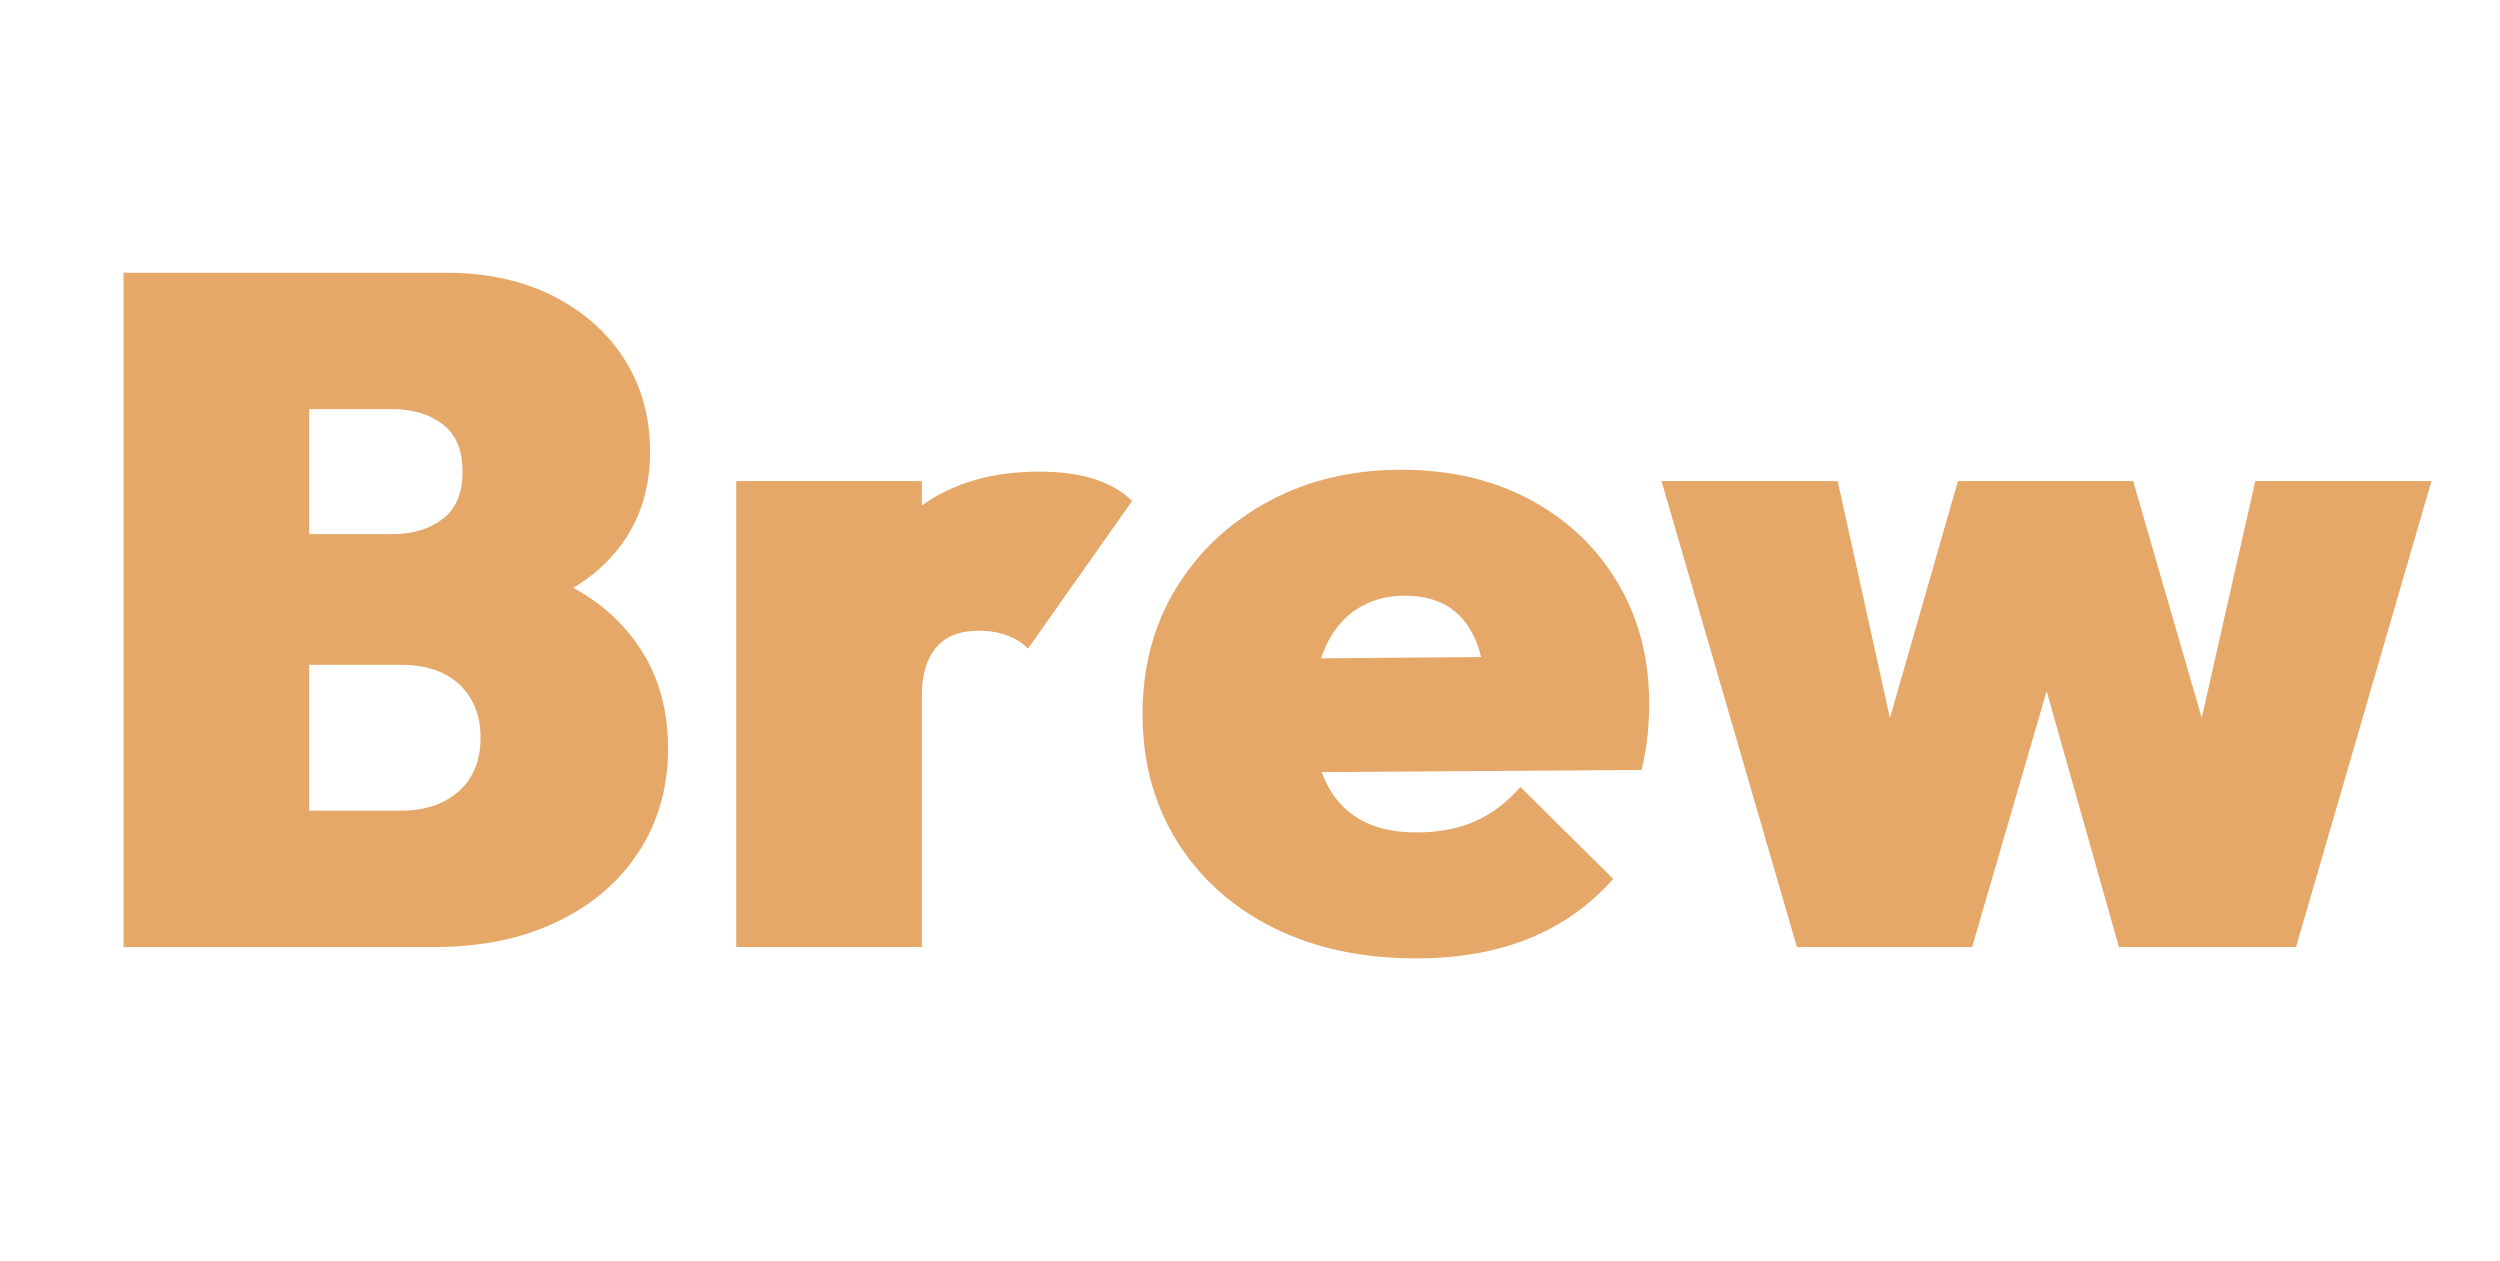
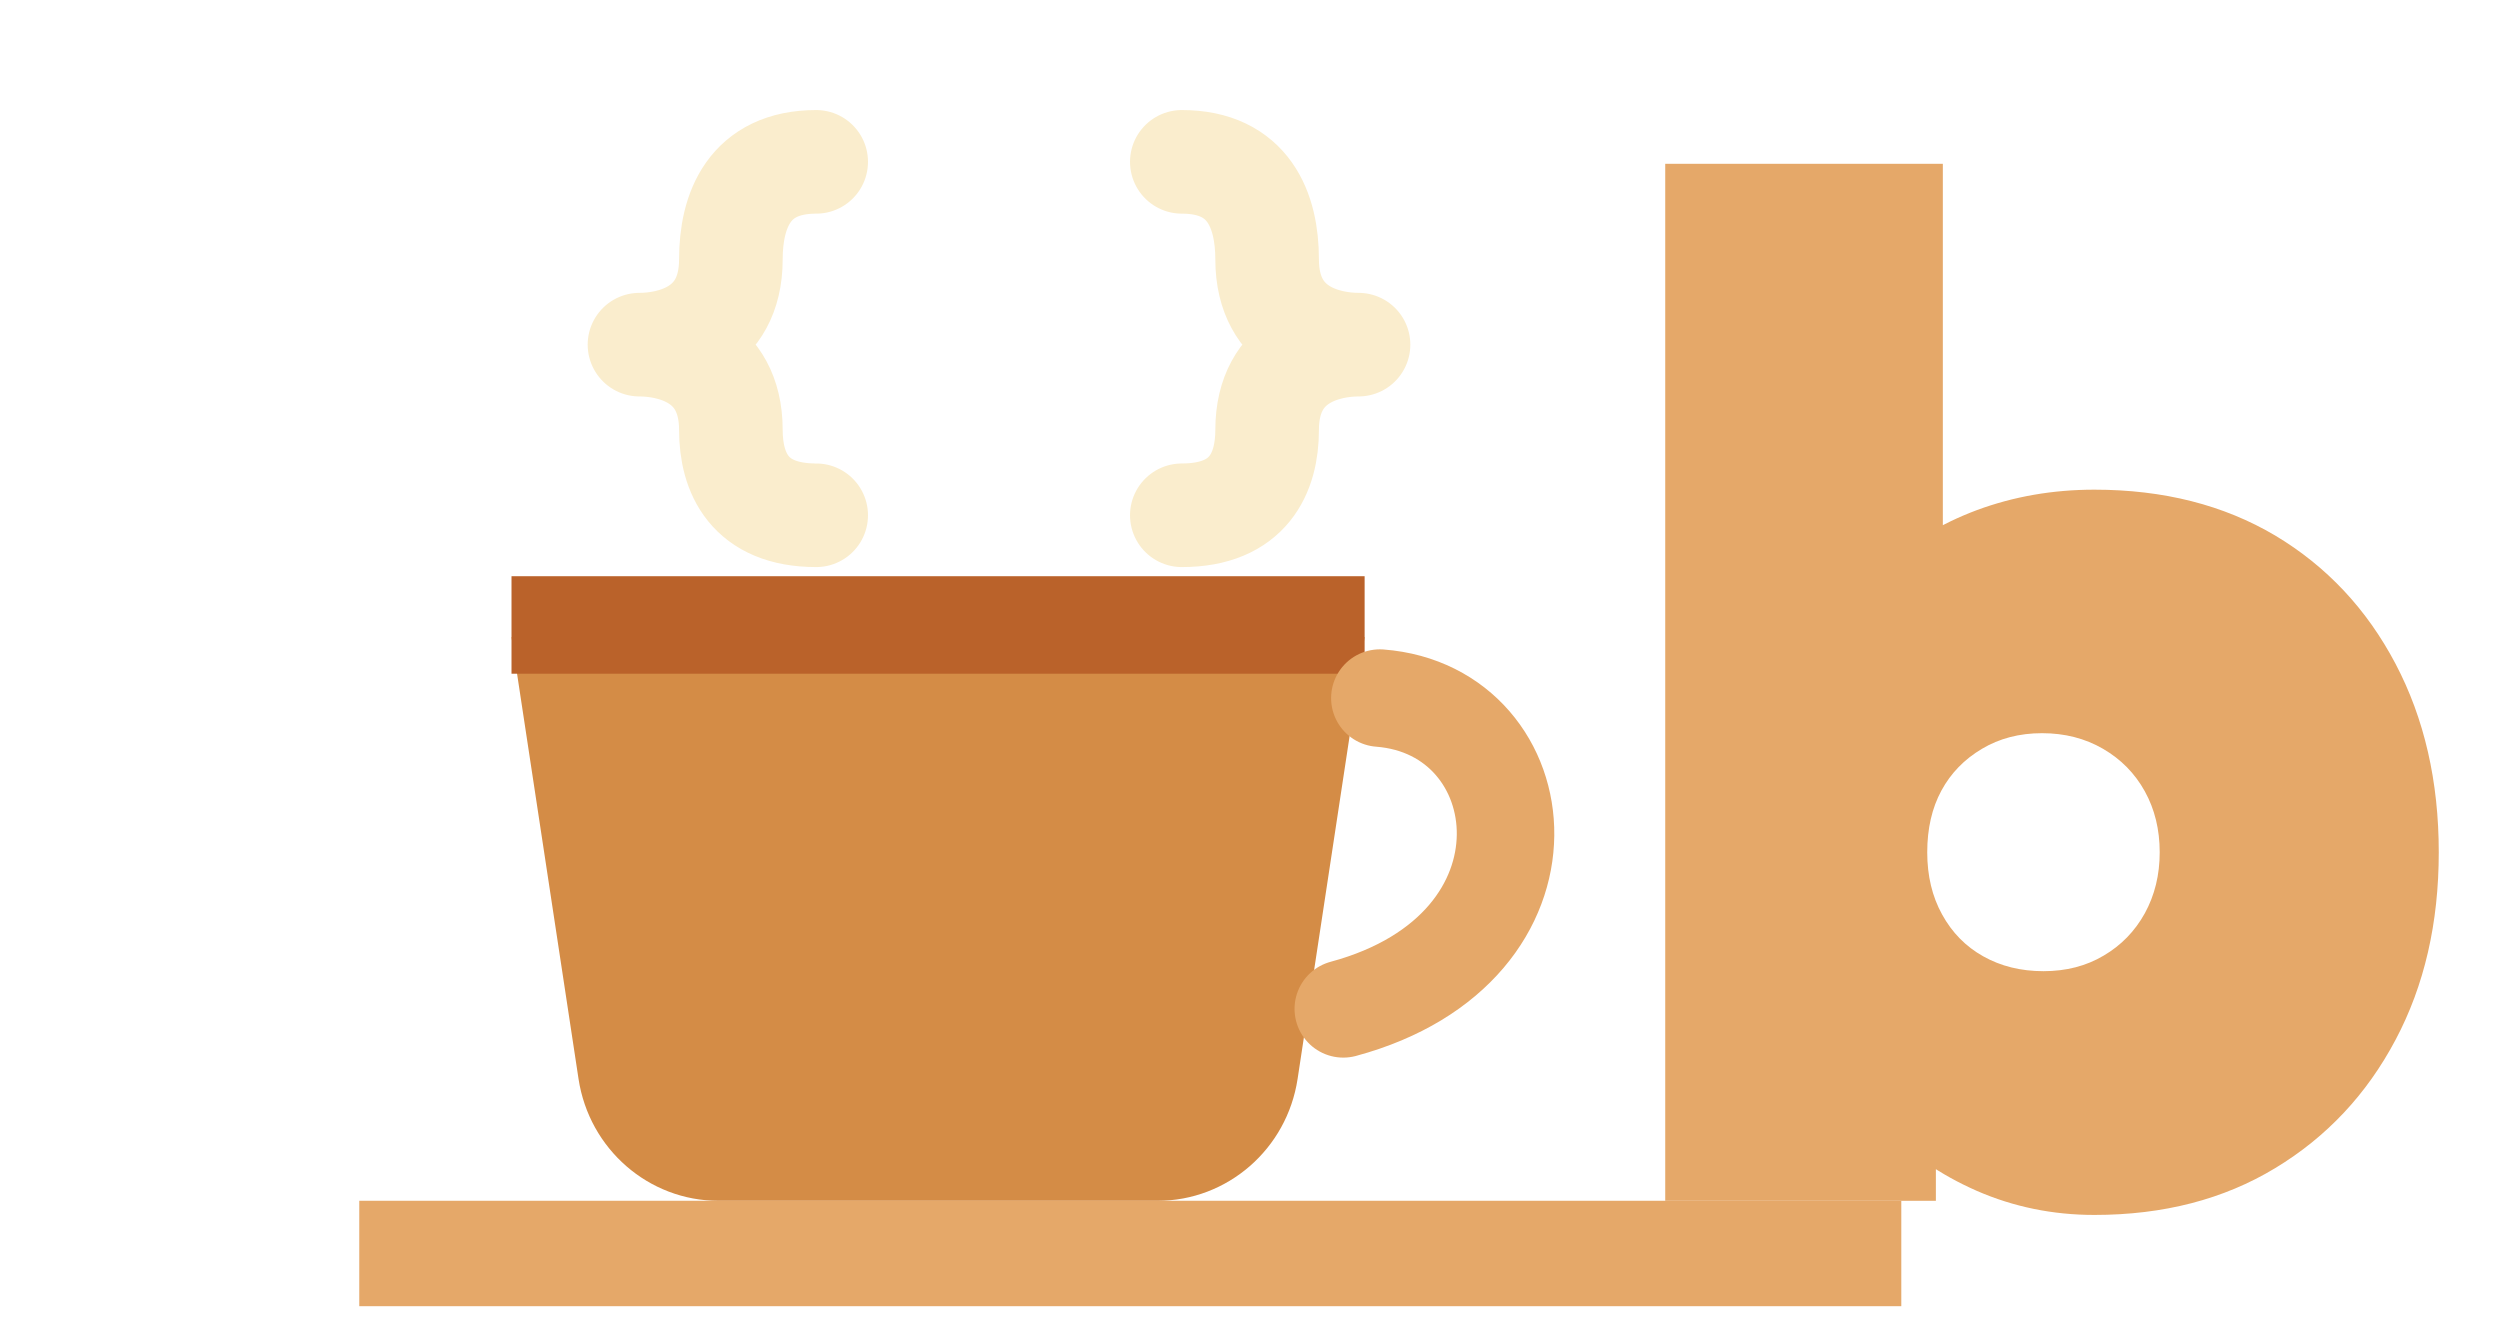
- <svg xmlns="http://www.w3.org/2000/svg" viewBox="0 0 147.83 74.56" fill="none" role="img" aria-label="Brew">
-   <path fill="#E5A869" d="M16.376 56.0V47.936H23.712Q25.84 47.936 27.128 46.788Q28.416 45.64 28.416 43.624Q28.416 42.28 27.828 41.3Q27.24 40.32 26.204 39.816Q25.168 39.312 23.712 39.312H16.376V31.584H23.208Q25.0 31.584 26.176 30.688Q27.352 29.792 27.352 27.888Q27.352 25.984 26.176 25.088Q25.0 24.192 23.208 24.192H16.376V16.128H26.344Q29.984 16.128 32.7 17.5Q35.416 18.872 36.928 21.252Q38.44 23.632 38.44 26.712Q38.44 30.968 35.416 33.656Q32.392 36.344 26.568 36.736L26.456 32.872Q32.784 33.264 36.144 36.344Q39.504 39.424 39.504 44.24Q39.504 47.712 37.768 50.372Q36.032 53.032 32.924 54.516Q29.816 56.0 25.672 56.0ZM7.304 56.0V16.128H18.28V56.0Z" />
-   <path fill="#E5A869" d="M43.536 56.0V28.448H54.512V56.0ZM54.512 41.104 49.416 36.568Q51.544 32.088 54.372 29.988Q57.199 27.888 61.456 27.888Q63.36 27.888 64.732 28.336Q66.104 28.784 66.944 29.624L60.784 38.36Q60.392 37.912 59.63 37.604Q58.868 37.296 57.872 37.296Q56.192 37.296 55.352 38.29Q54.512 39.284 54.512 41.104Z" />
-   <path fill="#E5A869" d="M83.744 56.672Q78.928 56.672 75.288 54.852Q71.648 53.032 69.604 49.756Q67.56 46.48 67.56 42.224Q67.56 38.024 69.548 34.776Q71.536 31.528 75.008 29.652Q78.48 27.776 82.848 27.776Q87.16 27.776 90.464 29.54Q93.768 31.304 95.644 34.44Q97.52 37.576 97.52 41.608Q97.52 42.448 97.436 43.372Q97.352 44.296 97.072 45.528L72.208 45.696V38.976L92.984 38.808L87.888 41.776Q87.888 39.536 87.356 38.108Q86.824 36.68 85.76 35.952Q84.696 35.224 83.072 35.224Q81.392 35.224 80.16 36.064Q78.928 36.904 78.284 38.472Q77.64 40.04 77.64 42.28Q77.64 44.576 78.34 46.116Q79.04 47.656 80.384 48.44Q81.728 49.224 83.744 49.224Q85.704 49.224 87.188 48.58Q88.672 47.936 89.904 46.536L95.392 51.968Q93.32 54.32 90.408 55.496Q87.496 56.672 83.744 56.672Z" />
-   <path fill="#E5A869" d="M106.256 56.0 98.248 28.448H108.664L113.088 48.496L110.008 48.552L115.776 28.448H126.136L131.96 48.552L128.824 48.496L133.36 28.448H143.776L135.768 56.0H125.296L119.92 36.96H122.16L116.616 56.0Z" />
+ <svg xmlns="http://www.w3.org/2000/svg" viewBox="0 0 104.1 55.9" fill="none" role="img" aria-label="Brew">
+   <g transform="translate(1.00,-11.53) scale(1.2687)">
+     <path fill="#D48C46" d="M16 30h28l-2.2 14.5c-.35 2.3-2.3 4-4.6 4H22.8c-2.3 0-4.25-1.7-4.6-4L16 30z" />
+     <path fill="#BA622A" d="M16 28h28v3.2H16z" />
+     <path fill="none" stroke="#E5A869" stroke-width="3.2" stroke-linecap="round" d="M44.5 32c5.2.4 6.2 8.2-1.2 10.2" />
+     <path fill="none" stroke="#FAEDCD" stroke-width="3.4" stroke-linecap="round" stroke-linejoin="round" d="M26 26c-2.2 0-2.8-1.4-2.8-2.8 0-2.4-2-2.8-3-2.8 1 0 3-.4 3-2.8C23.2 16 23.8 14.4 26 14.4" />
+     <path fill="none" stroke="#FAEDCD" stroke-width="3.4" stroke-linecap="round" stroke-linejoin="round" d="M38 26c2.2 0 2.8-1.4 2.8-2.8 0-2.4 2-2.8 3-2.8-1 0-3-.4-3-2.8C40.8 16 40.2 14.4 38 14.4" />
+   </g>
+   <path fill="#E5A869" d="M87.21 50.59Q84.62 50.59 82.32 49.59Q80.02 48.58 78.43 46.90Q76.83 45.22 76.36 43.22V27.17Q76.83 25.17 78.43 23.63Q80.02 22.10 82.32 21.24Q84.62 20.39 87.21 20.39Q91.52 20.39 94.74 22.30Q97.95 24.22 99.75 27.64Q101.55 31.06 101.55 35.49Q101.55 39.91 99.75 43.30Q97.95 46.70 94.74 48.64Q91.52 50.59 87.21 50.59ZM69.34 50.00V6.82H80.90V28.12L79.02 35.13L80.61 42.21V50.00ZM85.09 40.44Q86.51 40.44 87.60 39.79Q88.69 39.15 89.31 38.03Q89.93 36.90 89.93 35.49Q89.93 34.07 89.31 32.95Q88.69 31.83 87.57 31.18Q86.45 30.53 85.03 30.53Q83.62 30.53 82.53 31.18Q81.43 31.83 80.84 32.92Q80.25 34.01 80.25 35.49Q80.25 36.96 80.87 38.08Q81.49 39.21 82.58 39.82Q83.68 40.44 85.09 40.44Z" />
+   <path fill="#E5A869" d="M14.96 50.00H79.17v4.39H14.96Z" />
</svg>
